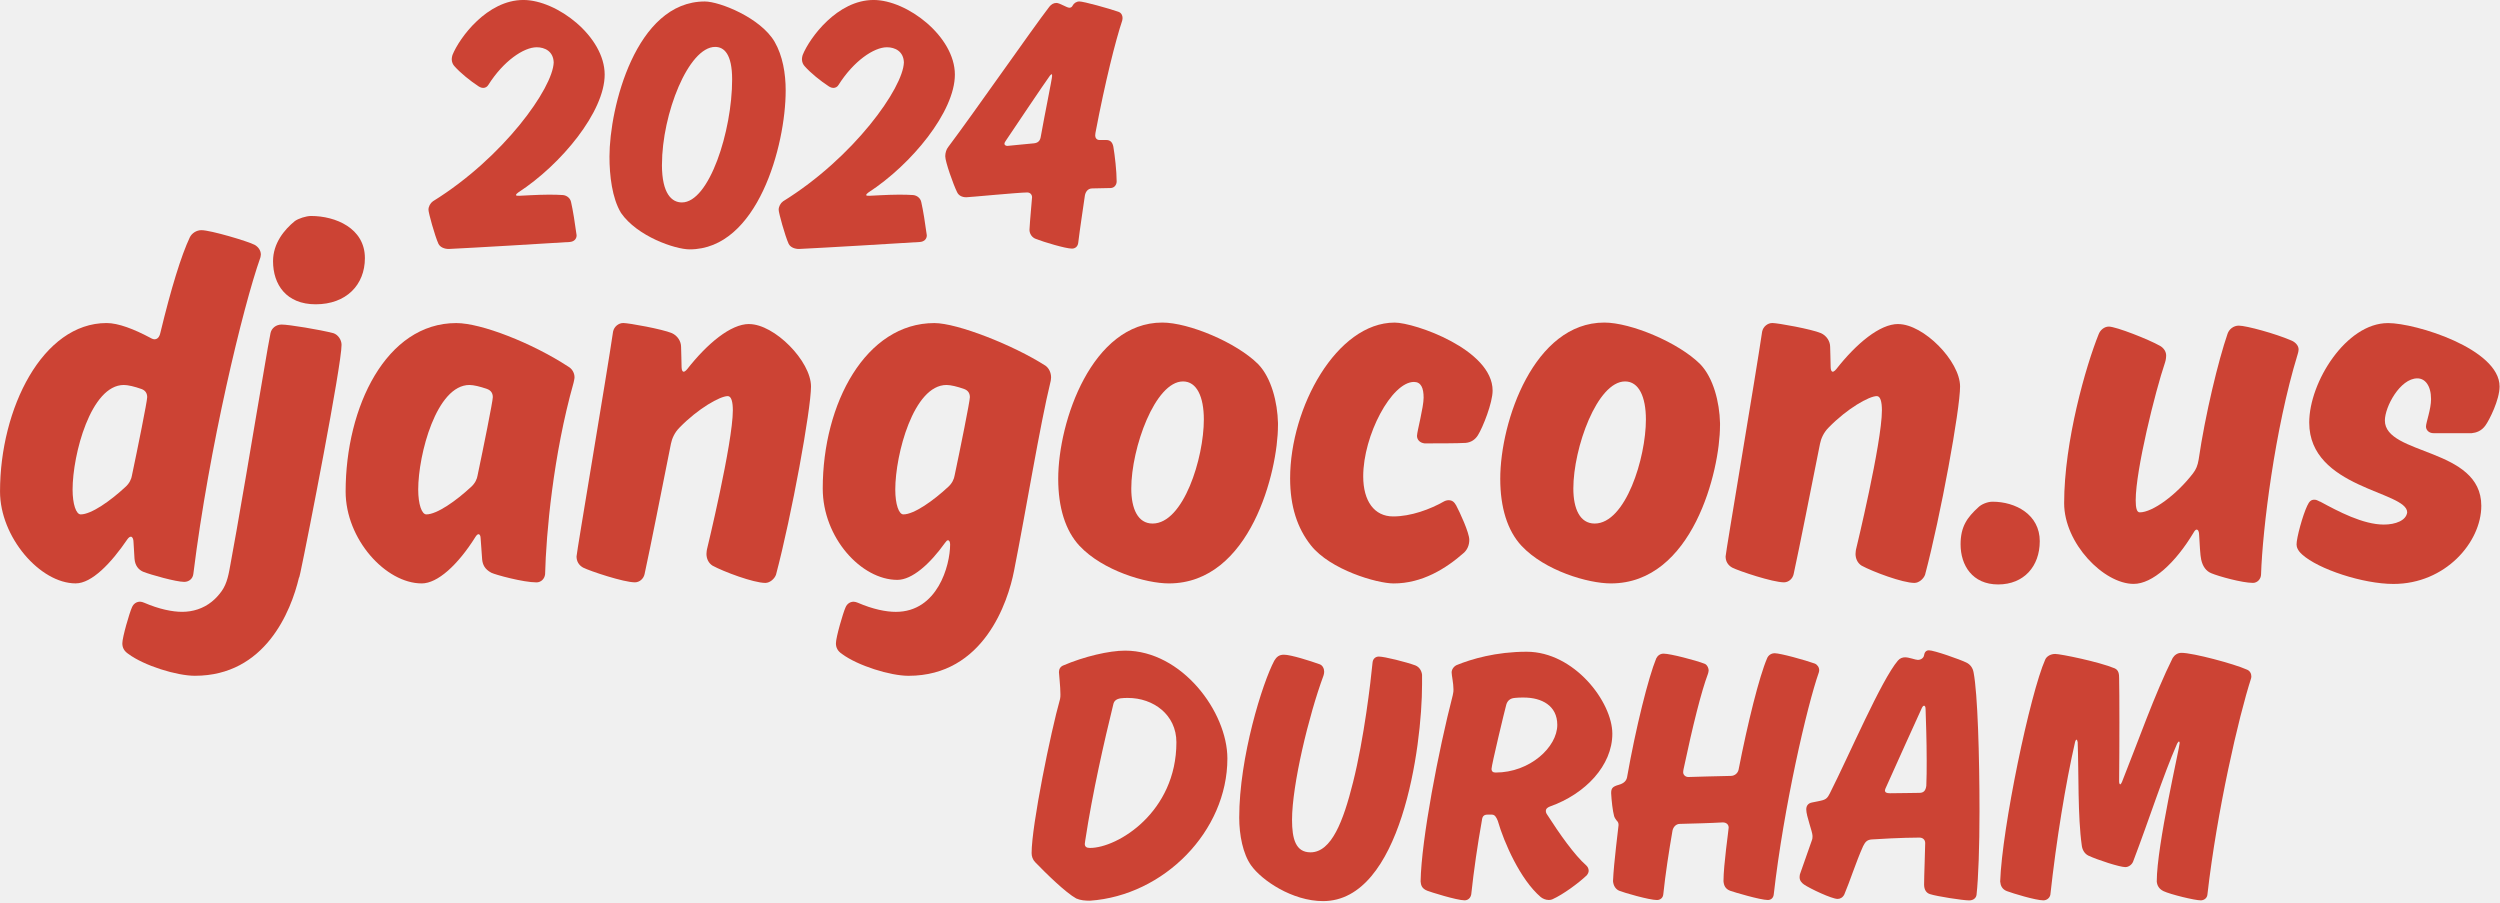
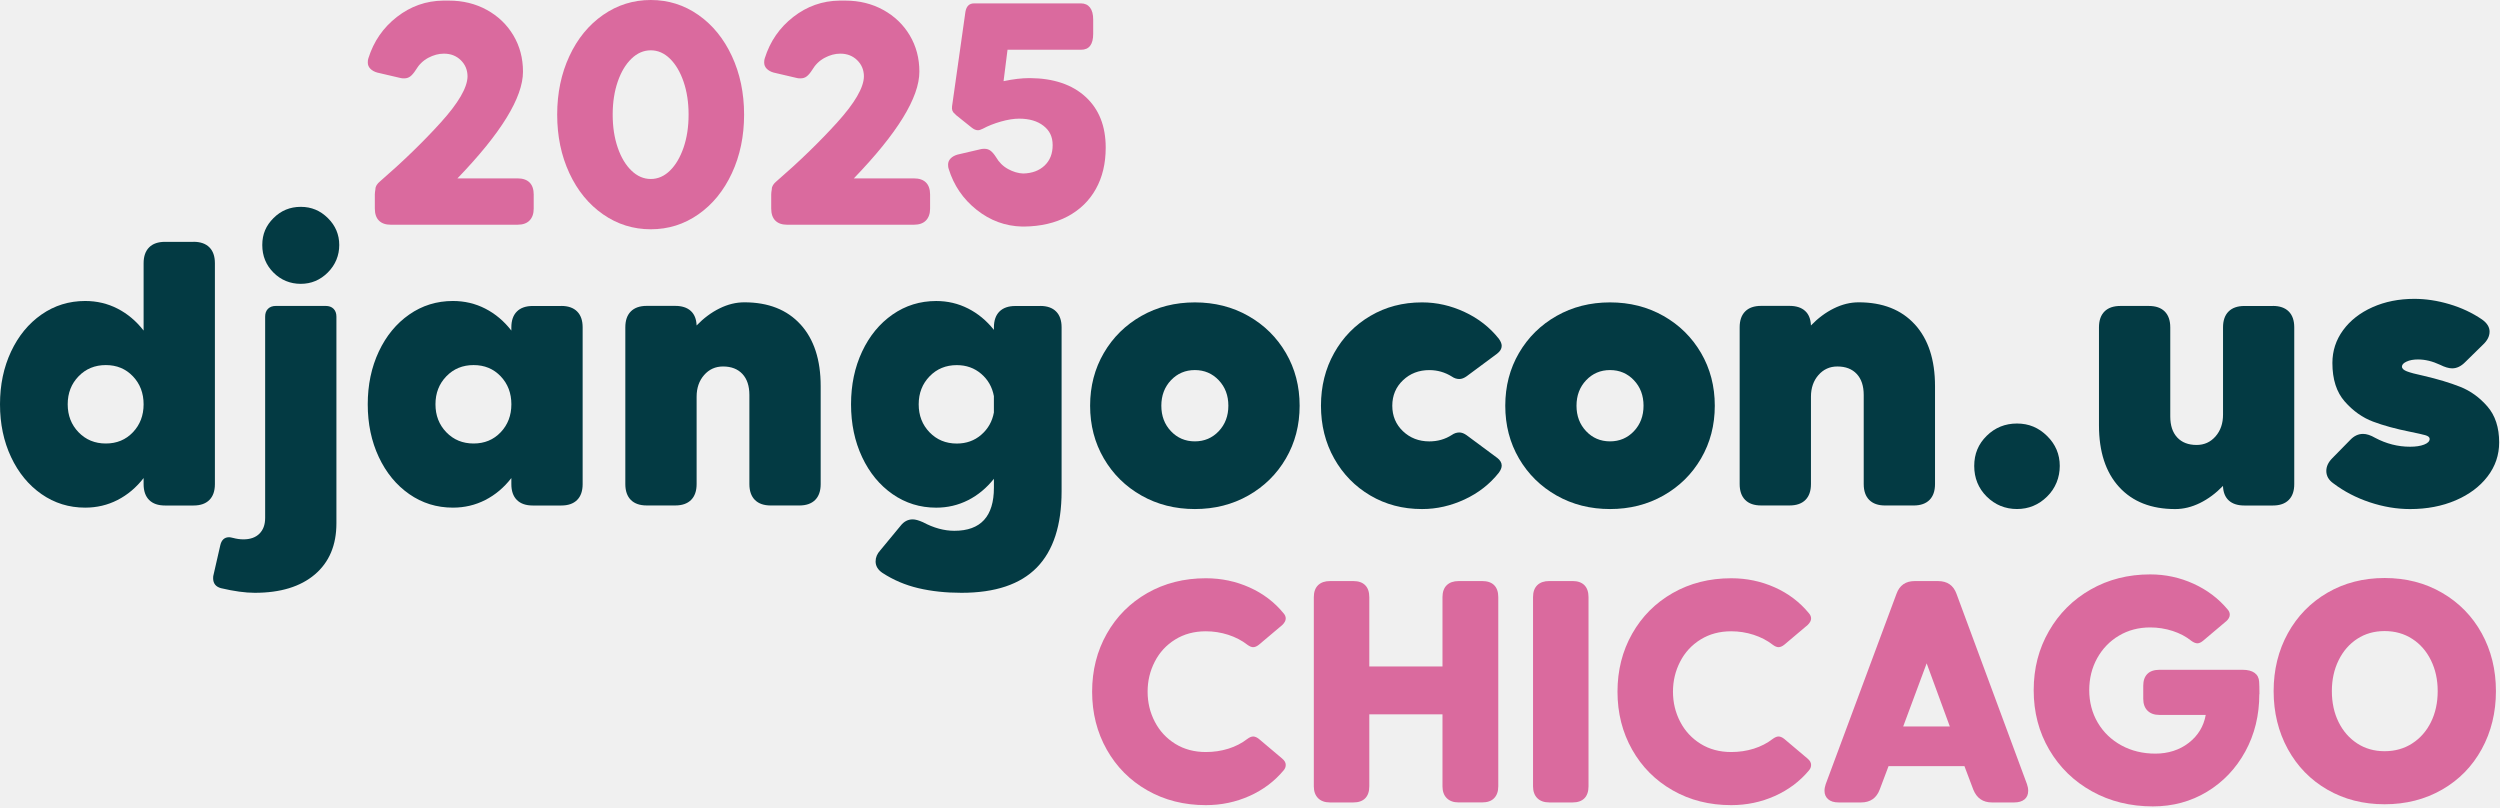
- <svg xmlns="http://www.w3.org/2000/svg" width="995" height="359" viewBox="0 0 995 359" fill="none">
-   <g clip-path="url(#clip0_75_289)">
-     <path d="M240.66 29.7C240.66 44.4 223.46 65.43 206.26 76.6C205.67 77.04 205.38 77.33 205.38 77.63C205.38 77.93 205.82 77.92 206.7 77.92C207.14 77.92 214.05 77.48 218.02 77.48C220.23 77.48 222.28 77.48 224.05 77.63C225.67 77.78 226.99 78.95 227.28 80.42C228.01 83.51 228.9 89.24 229.49 93.65C229.49 95.12 228.46 96.15 226.84 96.3C217.58 96.89 188.03 98.65 178.62 99.09C177 99.09 175.24 98.5 174.5 97.03C173.03 93.8 170.53 84.68 170.53 83.5C170.53 82.18 171.27 80.85 172.29 80.12C200.52 62.62 220.07 34.98 220.37 24.84C220.22 20.43 216.84 18.81 213.61 18.81C208.46 18.81 200.38 24.25 194.35 33.81C193.91 34.54 193.17 34.99 192.29 34.99C191.41 34.99 190.53 34.4 190.53 34.4C187.15 32.2 183.18 28.96 180.97 26.46C180.24 25.73 179.79 24.7 179.79 23.52C179.79 23.08 179.94 22.34 180.08 21.9C182.87 14.99 193.9 -0.01 208.31 -0.01C221.69 -0.01 240.66 14.55 240.66 29.69V29.7Z" fill="#CC4334" />
-     <path d="M247.13 84.69C243.6 78.81 242.57 69.84 242.57 62.34C242.57 42.93 253.01 0.59 280.5 0.59C286.38 0.59 302.7 7.06 308.29 16.62C311.52 22.21 312.7 29.26 312.7 36.03C312.7 57.94 301.53 99.25 274.47 99.25C268.74 99.25 253.59 94.1 247.12 84.69H247.13ZM263.45 65.57C263.45 77.19 267.42 80.57 271.39 80.57C282.27 80.57 291.39 52.19 291.39 31.61C291.39 21.47 288.16 18.67 284.63 18.67C274.04 18.67 263.46 45.28 263.46 65.57H263.45Z" fill="#CC4334" />
-     <path d="M380.04 29.7C380.04 44.4 362.84 65.43 345.64 76.6C345.05 77.04 344.76 77.33 344.76 77.63C344.76 77.93 345.2 77.92 346.08 77.92C346.52 77.92 353.43 77.48 357.4 77.48C359.61 77.48 361.66 77.48 363.43 77.63C365.05 77.78 366.37 78.95 366.66 80.42C367.39 83.51 368.28 89.24 368.87 93.65C368.87 95.12 367.84 96.15 366.22 96.3C356.96 96.89 327.41 98.65 318 99.09C316.38 99.09 314.62 98.5 313.88 97.03C312.41 93.8 309.91 84.68 309.91 83.5C309.91 82.18 310.65 80.85 311.67 80.12C339.9 62.62 359.45 34.98 359.75 24.84C359.6 20.43 356.22 18.81 352.99 18.81C347.84 18.81 339.76 24.25 333.73 33.81C333.29 34.54 332.55 34.99 331.67 34.99C330.79 34.99 329.91 34.4 329.91 34.4C326.53 32.2 322.56 28.96 320.35 26.46C319.62 25.73 319.17 24.7 319.17 23.52C319.17 23.08 319.32 22.34 319.46 21.9C322.25 14.99 333.28 -0.01 347.69 -0.01C361.07 -0.01 380.04 14.55 380.04 29.69V29.7Z" fill="#CC4334" />
-     <path d="M440.32 55.72C442.08 55.72 442.82 56.9 443.11 58.37C443.7 61.75 444.43 68.22 444.43 72.19C444.43 73.51 443.55 74.84 441.93 74.84C441.2 74.84 435.46 74.99 434.73 74.99C432.97 74.99 432.08 76.31 431.79 77.78C430.91 84.1 429.88 90.42 429.14 96.6C428.99 98.07 427.96 98.95 426.64 98.95C424.14 98.95 415.32 96.3 412.38 95.13C410.62 94.54 409.73 92.92 409.73 91.45C409.88 88.07 410.76 79.1 410.76 78.51C410.76 77.33 409.88 76.6 408.85 76.6C405.47 76.6 385.77 78.51 384.59 78.51C382.83 78.51 381.5 77.78 380.91 76.45C379.44 73.51 376.21 64.39 376.21 62.19C376.21 60.87 376.65 59.4 377.39 58.51C387.98 44.4 410.76 11.61 417.67 2.64C418.4 1.76 419.29 1.17 420.46 1.17C421.78 1.17 424.58 3.08 425.61 3.08C426.2 3.08 426.64 2.79 426.93 2.2C427.37 1.32 428.4 0.58 429.58 0.58C431.34 0.58 441.34 3.37 445.16 4.7C446.34 5.14 446.78 6.17 446.78 7.2C446.78 7.49 446.63 8.23 446.63 8.23C443.98 16.17 439.87 32.49 436.04 52.63C436.04 52.63 435.89 53.51 435.89 53.95C435.89 54.83 436.48 55.71 437.51 55.71H440.3L440.32 55.72ZM399.75 57.19C399.75 57.63 400.19 58.07 400.93 58.07C401.22 58.07 407.99 57.34 411.52 57.04C412.99 56.89 413.87 56.16 414.17 54.69C415.79 45.57 418.73 31.31 418.73 30.28C418.73 29.84 418.73 29.55 418.58 29.55C418.29 29.55 417.85 30.14 417.85 30.14C416.09 32.49 401.68 53.96 400.21 56.16C399.92 56.6 399.77 56.89 399.77 57.19H399.75Z" fill="#CC4334" />
-     <path d="M428.37 357.61C424.11 355.26 416.31 347.61 412.05 343.2C411.02 342.17 410.58 340.85 410.58 339.52C410.58 328.49 418.23 291.15 421.9 278.21C422.05 277.62 422.05 276.89 422.05 276.3C422.05 273.21 421.46 268.36 421.46 267.48C421.46 266.3 422.05 265.28 423.22 264.83C431.45 261.3 441.45 258.95 447.77 258.95C470.41 258.95 488.5 283.36 488.5 301.88C488.5 330.84 463.21 356.43 433.81 358.48C431.9 358.48 429.99 358.33 428.37 357.6V357.61ZM468.21 295.42C468.21 284.39 458.95 277.78 448.95 277.78C447.92 277.78 447.04 277.78 446.01 277.93C444.25 278.22 443.36 278.96 443.07 280.43C439.54 294.84 434.84 315.28 431.9 334.68C431.9 334.68 431.75 335.56 431.75 335.86C431.75 337.04 432.48 337.48 433.81 337.48C444.84 337.48 468.21 323.22 468.21 295.43V295.42Z" fill="#CC4334" />
-     <path d="M565.98 268.66V272.34C565.98 297.48 557.6 358.64 526.58 358.64C514.38 358.64 502.17 350.41 497.91 344.38C494.68 339.82 493.21 332.32 493.21 325.41C493.21 301.3 502.47 271.75 507.18 262.92C508.06 261.45 509.09 260.57 511 260.57C513.79 260.57 521.59 263.07 525.26 264.39C526.44 264.83 527.02 266.15 527.02 267.33C527.02 268.07 526.73 268.95 526.73 268.95C520.85 284.83 514.23 312.47 514.23 326.29C514.23 333.94 515.7 339.23 521.58 339.23C529.96 339.23 534.67 326.73 538.49 311.44C542.9 293.94 545.55 271.3 546.28 263.66C546.43 262.19 547.46 261.31 548.78 261.31C550.99 261.31 559.81 263.52 563.34 264.84C565.1 265.57 565.84 267.19 565.99 268.66H565.98Z" fill="#CC4334" />
-     <path d="M615.24 322.76C615.24 323.49 615.68 324.08 615.68 324.08C620.68 331.87 626.56 340.25 631.41 344.52C632 345.11 632.29 345.84 632.29 346.58C632.29 347.17 632 347.76 631.56 348.34C628.33 351.43 622.15 355.99 617.89 357.9C617.89 357.9 617.3 358.19 616.42 358.19C615.1 358.19 613.92 357.6 613.19 357.01C605.1 350.1 598.63 335.4 596.13 326.72C595.54 325.25 594.95 324.22 593.78 324.22H592.02C590.55 324.22 589.96 324.95 589.81 326.43C588.05 336.28 586.58 346.42 585.55 355.98C585.26 357.45 584.23 358.33 582.9 358.33C579.81 358.33 569.08 354.95 568.05 354.51C565.84 353.63 565.55 352.3 565.4 350.83C565.69 334.07 572.6 298.34 578.19 276.73C578.48 275.55 578.48 274.97 578.48 274.38C578.48 271.88 577.75 268.79 577.75 267.62C577.75 266.3 578.78 265.12 579.81 264.68C585.54 262.33 595.39 259.39 607.6 259.39C626.57 259.39 641.71 279.39 641.71 292.03C641.71 304.67 630.98 316 616.86 320.99C615.83 321.43 615.24 321.87 615.24 322.75V322.76ZM599.51 280.42C598.92 282.48 593.63 304.53 593.63 306C593.63 307.03 594.22 307.47 595.25 307.47C608.92 307.47 619.8 297.33 619.8 288.5C619.8 280.85 613.62 277.62 606.42 277.62C605.24 277.62 604.07 277.62 602.89 277.77C600.98 277.92 599.95 278.95 599.51 280.42Z" fill="#CC4334" />
-     <path d="M706.25 259.98C708.6 259.98 718.6 262.77 722.28 264.1C723.31 264.54 724.04 265.57 724.04 266.75C724.04 267.19 723.89 267.63 723.89 267.63C719.19 281.01 709.92 321.15 705.95 355.99C705.8 357.46 704.77 358.2 703.6 358.2C700.66 358.2 690.22 355.11 688.6 354.52C686.69 353.79 686.1 352.46 685.95 350.7C685.95 344.23 688.01 330.26 688.01 329.38C688.01 328.2 687.13 327.32 685.66 327.32C680.66 327.61 674.19 327.76 668.6 327.91C666.98 327.91 665.95 329.23 665.66 330.56C664.19 339.09 662.87 347.62 661.98 356C661.83 357.47 660.66 358.21 659.48 358.21C656.39 358.21 646.25 355.27 644.48 354.53C643.01 353.94 642.13 352.47 641.98 350.71C642.27 343.36 644.19 328.95 644.19 328.36C644.19 327.48 643.9 327.04 643.45 326.6C643.16 326.16 642.72 325.72 642.42 324.84C641.83 322.64 641.39 318.67 641.24 315.72C641.24 313.81 641.68 313.07 644.33 312.34C646.39 311.75 647.27 310.72 647.56 309.4C651.09 289.4 656.09 269.56 659.17 262.06C659.76 260.88 660.79 260.15 662.11 260.15C664.76 260.15 674.9 262.8 678.28 264.12C679.31 264.41 680.04 265.74 680.04 266.91C680.04 267.35 679.75 268.23 679.75 268.23C677.1 275.29 673.72 288.81 670.05 306.16C670.05 306.16 669.9 306.89 669.9 307.34C669.9 308.37 670.78 309.25 671.96 309.25C672.55 309.25 685.93 308.81 688.87 308.81C690.34 308.81 691.66 307.78 691.96 306.31C695.64 287.49 700.19 269.26 703.28 262.06C703.72 260.88 704.9 260 706.22 260L706.25 259.98Z" fill="#CC4334" />
-     <path d="M721.39 332.76C721.39 331 718.89 324.82 718.89 322.17C718.89 320.7 719.62 319.67 721.24 319.38C722.86 319.09 724.77 318.65 724.77 318.65C726.83 318.21 727.42 317.47 728.3 315.71C736.09 300.27 748.74 270.72 755.35 262.93C756.23 261.9 757.26 261.61 758.29 261.61C759.76 261.61 762.41 262.64 763.29 262.64C764.47 262.64 765.64 261.91 765.79 260.73C765.94 259.7 766.52 258.82 767.7 258.82C769.76 258.82 780.2 262.5 782.55 263.67C784.17 264.41 785.2 265.88 785.49 267.64C787.11 276.02 787.84 300.87 787.84 322.92C787.84 336.89 787.4 349.53 786.66 356.15C786.51 357.33 785.48 358.36 783.72 358.36C781.22 358.36 770.78 356.74 768.14 355.86C766.67 355.42 765.79 354.1 765.79 352.04C765.79 348.66 766.23 337.93 766.23 335.57C766.23 334.25 765.35 333.36 763.88 333.36C757.26 333.36 746.68 333.95 744.91 334.1C743.15 334.25 742.41 334.98 741.53 336.75C738.74 342.92 736.24 350.86 734.03 356.01C733.44 357.19 732.41 357.77 731.38 357.77C729.03 357.77 720.35 353.65 718 352.04C716.97 351.31 716.24 350.42 716.24 349.1C716.24 348.36 716.39 347.92 716.39 347.92L721.09 334.54C721.38 333.81 721.38 333.36 721.38 332.78L721.39 332.76ZM750.21 314.53C750.21 315.41 750.8 315.71 752.27 315.71C755.95 315.71 761.97 315.56 763.88 315.56C765.5 315.56 766.38 314.83 766.67 312.77C766.82 309.54 766.82 306.15 766.82 302.77C766.82 294.68 766.53 286.89 766.38 282.19C766.38 281.31 766.09 280.87 765.79 280.87C765.49 280.87 765.2 281.16 764.91 281.75C761.23 289.69 756.09 301.3 750.5 313.65C750.5 313.65 750.21 314.24 750.21 314.53Z" fill="#CC4334" />
-     <path d="M813.28 358.34C810.19 358.34 801.08 355.55 798.72 354.66C796.81 353.92 796.22 352.45 796.07 350.84C796.81 329.52 807.98 276 814.01 262.48C814.6 261.16 816.22 260.27 817.98 260.27C820.04 260.27 835.33 263.36 841.65 266C843.27 266.73 843.41 268.35 843.41 269.82C843.56 275.55 843.56 297.46 843.41 310.99C843.41 311.58 843.56 312.17 843.85 312.17C844.14 312.17 844.58 311.14 844.58 311.14C850.75 295.7 857.67 276 864.72 261.89C865.46 260.71 866.63 259.83 868.25 259.83C872.81 259.83 889.27 264.24 894.13 266.45C895.45 266.89 896.04 268.07 896.04 269.24C896.04 269.68 895.89 270.12 895.89 270.12C891.04 285.12 882.36 322.61 878.54 356.13C878.39 357.45 877.22 358.34 875.89 358.34C873.54 358.34 863.83 355.99 861.04 354.66C859.28 353.78 858.54 352.45 858.39 350.84C858.39 336.43 867.51 297.47 867.51 295.71C867.51 295.42 867.36 295.12 867.22 295.12C867.08 295.12 866.78 295.41 866.48 296C860.75 309.09 855.75 325.11 848.98 342.9C848.54 344.08 847.22 345.11 845.89 345.11C843.69 345.11 835.01 342.32 831.19 340.55C829.43 339.67 828.69 337.9 828.54 336.43C826.92 324.96 827.36 307.61 826.92 295.41C826.77 294.67 826.63 294.38 826.48 294.38C826.33 294.38 826.04 294.67 825.89 295.26C822.07 312.02 818.39 334.66 816.04 356.13C815.75 357.45 814.57 358.34 813.25 358.34H813.28Z" fill="#CC4334" />
-     <path d="M80.19 91.61C83.83 91.61 98.77 96.05 101.4 97.47C102.81 98.28 103.82 99.69 103.82 101.31C103.82 101.71 103.62 102.52 103.62 102.52C96.75 121.91 83.22 177.86 76.96 228.36C76.76 230.38 75.14 231.59 73.32 231.59C70.09 231.59 59.99 228.76 56.96 227.55C55.14 226.74 53.73 225.13 53.53 222.3L53.13 215.63C53.13 214.62 52.73 213.61 52.12 213.61C51.72 213.61 51.31 213.81 50.71 214.62C44.25 224.11 36.57 232.19 30.11 232.19C15.97 232.19 0.01 213.81 0.01 195.63C0.01 162.5 16.98 128.57 42.43 128.57C47.08 128.57 53.34 130.99 59.8 134.43C59.8 134.43 60.81 135.04 61.42 135.04C62.63 135.04 63.44 134.23 63.84 132.41C68.08 114.84 72.12 101.71 75.56 94.43C76.37 92.81 78.19 91.6 80.21 91.6L80.19 91.61ZM52.52 189.18C54.74 178.68 58.58 159.69 58.58 158.07C58.58 156.66 57.97 155.44 56.36 154.84C53.53 153.83 50.91 153.22 49.29 153.22C36.16 153.22 28.89 180.89 28.89 194.83C28.89 200.69 30.3 204.73 32.12 204.73C36.36 204.73 44.04 199.28 49.9 193.82C51.52 192.41 52.32 190.59 52.53 189.17L52.52 189.18Z" fill="#CC4334" />
-     <path d="M125.64 121.11C137.76 121.11 145.23 113.43 145.23 102.73C145.23 90.81 133.51 85.96 123.82 85.96C121.8 85.96 118.77 86.97 117.36 87.98C113.12 91.41 108.67 96.87 108.67 103.94C108.67 113.23 113.92 121.11 125.64 121.11Z" fill="#CC4334" />
-     <path d="M191.9 222.71L191.29 214.23C191.29 213.22 190.89 212.61 190.48 212.61C190.07 212.61 189.67 213.01 189.27 213.62C182.2 224.93 174.12 232.2 167.86 232.2C153.52 232.2 137.56 214.63 137.56 195.64C137.56 161.91 153.72 128.58 181.6 128.58C191.5 128.58 211.7 136.46 226.24 145.95C227.65 146.76 228.66 148.37 228.66 150.19C228.66 150.8 228.26 152.41 228.26 152.41C220.18 181.09 217.35 212.4 216.95 228.56C216.75 230.38 215.33 231.79 213.52 231.79C208.27 231.79 197.16 228.76 195.54 227.95C192.91 226.54 192.11 224.72 191.9 222.7V222.71ZM190.08 189.18C192.3 178.68 196.14 159.69 196.14 158.07C196.14 156.66 195.53 155.44 193.92 154.84C191.09 153.83 188.47 153.22 186.85 153.22C173.72 153.22 166.45 180.89 166.45 194.83C166.45 200.69 167.86 204.73 169.68 204.73C173.92 204.73 181.6 199.28 187.46 193.82C189.08 192.41 189.88 190.59 190.09 189.17L190.08 189.18Z" fill="#CC4334" />
-     <path d="M298.14 128.98C308.24 128.98 322.78 143.73 322.78 153.83C322.78 162.92 315.1 205.14 308.84 228.77C308.23 230.39 306.42 232 304.6 232C299.95 232 288.04 227.56 283.59 225.13C281.97 224.12 281.17 222.3 281.17 220.48C281.17 219.67 281.37 218.66 281.37 218.66C281.37 218.66 291.67 176.24 291.67 163.31C291.67 159.88 291.06 157.65 289.65 157.65C286.62 157.65 277.93 162.5 270.46 170.17C268.44 172.19 267.43 174.61 267.03 176.63C263.39 194.81 258.95 217.43 256.53 228.54C256.13 230.36 254.51 231.77 252.69 231.77C248.25 231.77 234.91 227.33 232.09 225.91C230.27 224.9 229.46 223.28 229.46 221.47C229.46 220.06 241.58 148.55 244 131.99C244.4 129.97 246.22 128.56 248.04 128.56C250.26 128.56 263.59 130.98 267.43 132.6C269.65 133.61 271.07 135.83 271.07 138.05C271.07 140.07 271.27 143.1 271.27 146.13C271.27 147.34 271.67 147.95 272.08 147.95C272.69 147.95 273.49 146.94 273.49 146.94C281.57 136.64 290.86 128.96 298.13 128.96L298.14 128.98Z" fill="#CC4334" />
-     <path d="M371.87 128.58C380.96 128.58 403.18 137.27 416.11 145.55C417.52 146.56 418.33 148.38 418.33 150.2C418.33 151.01 418.13 151.82 418.13 151.82C413.89 169.19 408.43 202.72 403.59 227.16C401.17 239.68 391.47 268.97 361.58 268.97C354.31 268.97 341.38 264.93 335.12 260.28C333.3 259.07 332.7 257.65 332.7 256.04C332.7 253.62 335.53 243.92 336.54 241.7C337.15 240.29 338.36 239.48 339.77 239.48C340.17 239.48 340.98 239.68 341.39 239.88C347.45 242.51 352.7 243.52 356.54 243.52C373.1 243.52 378.15 225.14 378.15 216.65C378.15 215.64 377.75 215.03 377.34 215.03C376.93 215.03 376.73 215.23 376.13 216.04C370.07 224.52 363 230.79 357.14 230.79C342.8 230.79 327.45 214.02 327.45 194.43C327.45 160.49 344.62 128.58 371.89 128.58H371.87ZM379.95 189.18C382.17 178.68 386.01 159.69 386.01 158.07C386.01 156.66 385.4 155.44 383.79 154.84C380.96 153.83 378.34 153.22 376.72 153.22C363.59 153.22 356.32 180.89 356.32 194.83C356.32 200.69 357.73 204.73 359.55 204.73C363.79 204.73 371.47 199.28 377.33 193.82C378.95 192.41 379.75 190.59 379.95 189.17V189.18Z" fill="#CC4334" />
-     <path d="M508.63 169.38C508.63 187.36 497.72 232.2 465.2 232.2C456.11 232.2 438.94 227.15 429.65 217.25C423.99 211.19 421.17 201.9 421.17 190.59C421.17 167.56 434.7 128.38 462.58 128.38C473.08 128.38 492.07 136.26 500.76 144.94C506.01 150.39 508.44 160.09 508.64 168.37V169.38H508.63ZM479.13 166.96C479.13 157.87 476.3 151.81 470.85 151.81C459.74 151.81 450.25 178.27 450.25 194.43C450.25 202.51 452.88 208.37 458.73 208.37C471.05 208.37 479.13 182.31 479.13 166.96Z" fill="#CC4334" />
-     <path d="M563.97 173.42C563.97 171.8 566.6 162.11 566.6 158.27C566.6 154.43 565.59 152.01 562.76 152.01C553.87 152.01 542.56 173.22 542.56 189.58C542.56 199.48 547 205.54 554.48 205.54C561.55 205.54 569.23 202.71 574.88 199.48C574.88 199.48 575.69 199.08 576.5 199.08C577.91 199.08 578.72 199.69 579.53 201.1C580.94 203.73 584.78 212.01 584.78 214.84C584.78 217.06 583.97 218.68 582.76 219.89C575.49 226.35 565.99 232.21 554.68 232.21C548.01 232.21 529.43 226.76 521.75 217.06C516.3 210.19 513.47 201.51 513.47 190.4C513.47 162.12 532.05 128.39 555.08 128.39C562.96 128.39 594.06 139.1 594.06 155.46C594.06 160.31 590.22 170 588.2 173.24C587.19 174.86 585.57 176.07 583.35 176.27C580.12 176.47 571.63 176.47 566.99 176.47C565.17 176.27 563.96 175.06 563.96 173.44L563.97 173.42Z" fill="#CC4334" />
-     <path d="M684.56 169.38C684.56 187.36 673.65 232.2 641.13 232.2C632.04 232.2 614.87 227.15 605.58 217.25C599.92 211.19 597.1 201.9 597.1 190.59C597.1 167.56 610.63 128.38 638.51 128.38C649.01 128.38 668 136.26 676.69 144.94C681.94 150.39 684.37 160.09 684.57 168.37V169.38H684.56ZM655.07 166.96C655.07 157.87 652.24 151.81 646.79 151.81C635.68 151.81 626.19 178.27 626.19 194.43C626.19 202.51 628.82 208.37 634.67 208.37C646.99 208.37 655.07 182.31 655.07 166.96Z" fill="#CC4334" />
-     <path d="M755.47 128.98C765.57 128.98 780.11 143.73 780.11 153.83C780.11 162.92 772.43 205.14 766.17 228.77C765.56 230.39 763.75 232 761.93 232C757.28 232 745.37 227.56 740.92 225.13C739.3 224.12 738.5 222.3 738.5 220.48C738.5 219.67 738.7 218.66 738.7 218.66C738.7 218.66 749 176.24 749 163.31C749 159.88 748.39 157.65 746.98 157.65C743.95 157.65 735.26 162.5 727.79 170.17C725.77 172.19 724.76 174.61 724.36 176.63C720.72 194.81 716.28 217.43 713.86 228.54C713.46 230.36 711.84 231.77 710.02 231.77C705.58 231.77 692.24 227.33 689.42 225.91C687.6 224.9 686.79 223.28 686.79 221.47C686.79 220.06 698.91 148.55 701.33 131.99C701.73 129.97 703.55 128.56 705.37 128.56C707.59 128.56 720.92 130.98 724.76 132.6C726.98 133.61 728.4 135.83 728.4 138.05C728.4 140.07 728.6 143.1 728.6 146.13C728.6 147.34 729 147.95 729.41 147.95C730.02 147.95 730.82 146.94 730.82 146.94C738.9 136.64 748.19 128.96 755.46 128.96L755.47 128.98Z" fill="#CC4334" />
-     <path d="M811.82 215.44C811.82 225.34 805.56 232.61 795.26 232.61C784.96 232.61 780.31 224.93 780.31 216.65C780.31 209.58 782.94 205.94 787.38 201.9C788.59 200.69 791.02 199.68 793.04 199.68C802.13 199.68 811.83 204.73 811.83 215.44H811.82Z" fill="#CC4334" />
-     <path d="M914.84 139.08C914.84 139.89 914.44 141.1 914.44 141.1C905.35 170.79 900.5 210.59 899.9 228.56C899.9 230.38 898.49 231.99 896.67 231.99C892.43 231.99 882.93 229.36 880.11 228.15C878.09 227.34 876.68 225.52 876.07 222.7C875.67 221.08 875.46 216.24 875.26 213C875.26 211.59 874.86 210.78 874.25 210.78C873.64 210.78 873.04 211.99 873.04 211.99C865.77 224.11 856.68 232.39 849.2 232.39C837.28 232.39 821.53 216.23 821.53 200.27C821.53 175.63 830.22 145.53 835.27 133.01C835.88 131.39 837.49 129.98 839.31 129.98C842.14 129.98 855.07 135.03 859.71 137.66C861.12 138.47 862.13 139.88 862.13 141.5C862.13 142.91 861.73 144.13 861.73 144.13C857.69 156.05 850.01 187.16 850.01 199.07C850.01 202.1 850.41 203.92 851.63 203.92C856.68 203.92 866.17 197.05 872.84 188.37C874.05 186.75 874.66 185.34 875.06 182.92C877.69 164.94 882.94 143.33 886.57 132.83C887.18 131.01 888.99 129.6 891.01 129.6C894.04 129.6 905.76 132.83 911.82 135.46C913.44 136.07 914.85 137.48 914.85 139.1L914.84 139.08Z" fill="#CC4334" />
-     <path d="M950.39 128.58C961.5 128.58 994.83 138.88 994.83 153.83C994.83 159.08 990.79 167.16 989.17 169.38C987.55 171.6 985.53 172.21 983.72 172.41H968.57C966.55 172.41 965.54 171 965.54 169.78C965.54 168.16 967.56 162.91 967.56 158.87C967.56 153.42 965.14 150.59 962.11 150.59C955.24 150.59 949.18 161.9 949.18 167.36C949.18 181.3 987.56 178.07 987.56 201.3C987.56 215.84 973.22 232.41 952.61 232.41C940.49 232.41 922.71 226.55 916.25 220.69C914.43 219.07 914.03 217.66 914.03 216.65C914.03 214.02 916.45 205.14 918.27 201.3C919.08 199.48 919.89 198.88 921.1 198.88C922.31 198.88 923.12 199.69 923.52 199.69C930.59 203.53 940.49 208.78 948.77 208.78C953.42 208.78 957.66 207.16 958.06 203.93C958.06 195.45 919.07 194.44 919.07 168.18C919.07 152.02 933.82 128.59 950.38 128.59L950.39 128.58Z" fill="#CC4334" />
-     <path d="M135.94 137.26C135.94 145.34 122.41 214.63 119.58 227.76C119.43 228.42 119.27 229.11 119.1 229.8C119.07 229.8 119.04 229.8 119.01 229.81C115.81 243.38 105.51 268.96 77.57 268.96C70.3 268.96 57.37 264.92 51.11 260.28C49.29 259.07 48.69 257.65 48.69 256.04C48.69 253.61 51.52 243.92 52.53 241.69C53.13 240.28 54.34 239.47 55.76 239.47C56.16 239.47 56.97 239.67 57.37 239.88C63.43 242.5 68.69 243.51 72.52 243.51C76.77 243.51 80.89 242.19 84.22 239.53C85.73 238.33 87.04 236.9 88.17 235.34C90.49 232.14 91.07 228.16 91.76 224.37C92.56 219.98 93.36 215.58 94.14 211.18C95.44 203.87 96.69 196.56 97.94 189.25C99.28 181.39 100.6 173.53 101.93 165.67C103.12 158.61 104.31 151.56 105.54 144.51C106.23 140.55 106.86 136.56 107.66 132.61C108.07 130.59 109.88 129.17 112.11 129.17C114.93 129.17 127.26 131.19 132.71 132.61C134.53 133.21 135.94 135.23 135.94 137.25V137.26Z" fill="#CC4334" />
+ <svg xmlns="http://www.w3.org/2000/svg" width="1775" height="573" viewBox="0 0 1775 573" fill="none">
+   <g clip-path="url(#clip0_146_292)">
+     <path d="M137.393 171.672C142.283 171.672 146.036 172.981 148.653 175.598C151.27 178.215 152.579 181.968 152.579 186.858V343.724C152.579 348.613 151.27 352.367 148.653 354.984C146.036 357.601 142.283 358.909 137.393 358.909H117.146C112.256 358.909 108.503 357.601 105.886 354.984C103.269 352.367 101.96 348.613 101.96 343.724V339.419C96.726 346.169 90.58 351.351 83.486 354.984C76.41 358.617 68.731 360.424 60.467 360.424C49 360.424 38.67 357.222 29.476 350.817C20.282 344.412 13.068 335.632 7.851 324.509C2.617 313.37 0 300.887 0 287.062C0 273.237 2.617 260.754 7.851 249.615C13.085 238.475 20.282 229.712 29.476 223.307C38.67 216.902 49 213.7 60.467 213.7C68.731 213.7 76.41 215.507 83.486 219.14C90.562 222.773 96.726 227.955 101.96 234.705V186.892C101.96 182.003 103.269 178.249 105.886 175.632C108.503 173.015 112.256 171.707 117.146 171.707H137.393V171.672ZM94.367 306.913C99.429 301.593 101.96 294.982 101.96 287.045C101.96 279.108 99.429 272.496 94.367 267.176C89.305 261.856 82.901 259.205 75.136 259.205C67.371 259.205 60.932 261.856 55.784 267.176C50.636 272.496 48.07 279.108 48.07 287.045C48.07 294.982 50.636 301.593 55.784 306.913C60.932 312.234 67.371 314.885 75.136 314.885C82.901 314.885 89.305 312.234 94.367 306.913Z" fill="#033A43" />
+     <path d="M231.261 217.212C233.62 217.212 235.479 217.883 236.822 219.244C238.165 220.604 238.854 222.446 238.854 224.805V371.547C238.854 387.059 233.758 399.163 223.548 407.858C213.338 416.535 199.134 420.891 180.918 420.891C174.169 420.891 166.163 419.789 156.883 417.603C153.181 416.587 151.322 414.228 151.322 410.526C151.322 409.511 151.408 408.753 151.58 408.254L156.384 387.249C157.227 383.375 159.345 381.429 162.702 381.429C163.202 381.429 164.131 381.602 165.492 381.929C168.022 382.6 170.467 382.944 172.826 382.944C177.716 382.944 181.503 381.584 184.207 378.898C186.91 376.195 188.253 372.494 188.253 367.759V224.805C188.253 222.446 188.924 220.586 190.284 219.244C191.644 217.901 193.487 217.212 195.845 217.212H231.261ZM194.193 193.556C188.872 188.235 186.221 181.71 186.221 173.945C186.221 166.18 188.872 160.154 194.193 154.834C199.513 149.514 205.952 146.863 213.545 146.863C221.137 146.863 227.37 149.514 232.776 154.834C238.165 160.154 240.868 166.525 240.868 173.945C240.868 181.366 238.165 188.029 232.776 193.435C227.387 198.841 220.965 201.527 213.545 201.527C206.124 201.527 199.495 198.876 194.193 193.556Z" fill="#033A43" />
+     <path d="M398.491 217.212C403.381 217.212 407.135 218.52 409.752 221.137C412.369 223.754 413.677 227.508 413.677 232.397V343.724C413.677 348.613 412.369 352.367 409.752 354.984C407.135 357.601 403.381 358.909 398.491 358.909H378.244C373.354 358.909 369.601 357.601 366.984 354.984C364.367 352.367 363.059 348.613 363.059 343.724V339.419C357.824 346.169 351.678 351.351 344.584 354.984C337.508 358.617 329.829 360.424 321.565 360.424C310.098 360.424 299.768 357.222 290.574 350.817C281.38 344.412 274.166 335.632 268.949 324.509C263.715 313.37 261.098 300.887 261.098 287.062C261.098 273.237 263.715 260.754 268.949 249.615C274.183 238.475 281.38 229.712 290.574 223.307C299.768 216.902 310.098 213.7 321.565 213.7C329.829 213.7 337.508 215.507 344.584 219.14C351.661 222.773 357.824 227.955 363.059 234.705V232.432C363.059 227.542 364.367 223.789 366.984 221.172C369.601 218.555 373.354 217.246 378.244 217.246H398.491V217.212ZM355.483 306.913C360.545 301.593 363.076 294.982 363.076 287.045C363.076 279.108 360.545 272.496 355.483 267.176C350.421 261.856 344.016 259.205 336.251 259.205C328.486 259.205 322.047 261.856 316.899 267.176C311.751 272.496 309.186 279.108 309.186 287.045C309.186 294.982 311.751 301.593 316.899 306.913C322.047 312.233 328.486 314.885 336.251 314.885C344.016 314.885 350.421 312.233 355.483 306.913Z" fill="#033A43" />
+     <path d="M568.391 230.366C577.912 240.834 582.681 255.417 582.681 274.132V343.706C582.681 348.596 581.372 352.349 578.755 354.966C576.138 357.583 572.385 358.892 567.495 358.892H547.248C542.358 358.892 538.605 357.583 535.988 354.966C533.371 352.349 532.062 348.596 532.062 343.706V280.451C532.062 274.046 530.427 269.07 527.121 265.523C523.815 261.977 519.236 260.203 513.33 260.203C507.924 260.203 503.465 262.235 499.918 266.281C496.371 270.327 494.598 275.475 494.598 281.707V343.689C494.598 348.579 493.289 352.332 490.672 354.949C488.055 357.566 484.302 358.875 479.412 358.875H459.165C454.275 358.875 450.522 357.566 447.905 354.949C445.288 352.332 443.979 348.579 443.979 343.689V232.363C443.979 227.473 445.288 223.72 447.905 221.103C450.522 218.486 454.275 217.177 459.165 217.177H479.412C484.13 217.177 487.797 218.365 490.414 220.724C493.031 223.083 494.426 226.544 494.581 231.089C499.642 225.855 505.083 221.809 510.902 218.951C516.722 216.076 522.576 214.646 528.481 214.646C545.509 214.646 558.801 219.881 568.339 230.331L568.391 230.366Z" fill="#033A43" />
+     <path d="M738.548 217.212C743.438 217.212 747.191 218.52 749.808 221.137C752.425 223.754 753.734 227.508 753.734 232.397V348.786C753.734 372.907 747.862 390.95 736.155 402.934C724.43 414.9 706.593 420.891 682.644 420.891C671.504 420.891 661.312 419.789 652.032 417.603C642.752 415.416 634.229 411.783 626.481 406.721C623.279 404.535 621.678 401.832 621.678 398.629C621.678 395.754 622.78 393.154 624.966 390.778L639.394 373.32C641.753 370.29 644.628 368.757 648.003 368.757C649.862 368.757 652.307 369.429 655.337 370.789C662.93 374.835 670.351 376.867 677.599 376.867C696.314 376.867 705.68 366.657 705.68 346.255V339.936C700.446 346.513 694.334 351.575 687.344 355.121C680.337 358.668 672.796 360.442 664.704 360.442C653.237 360.442 642.907 357.239 633.713 350.834C624.519 344.43 617.305 335.649 612.088 324.527C606.854 313.387 604.237 300.905 604.237 287.079C604.237 273.254 606.854 260.771 612.088 249.632C617.322 238.492 624.519 229.729 633.713 223.324C642.907 216.919 653.237 213.717 664.704 213.717C672.796 213.717 680.354 215.49 687.344 219.037C694.334 222.584 700.464 227.645 705.68 234.222V232.449C705.68 227.559 706.989 223.806 709.606 221.189C712.223 218.572 715.976 217.264 720.866 217.264H738.582L738.548 217.212ZM696.676 308.687C701.479 304.555 704.475 299.286 705.663 292.881V281.243C704.475 274.838 701.497 269.569 696.676 265.437C691.872 261.305 686.087 259.239 679.338 259.239C671.573 259.239 665.117 261.89 659.986 267.211C654.838 272.531 652.273 279.142 652.273 287.079C652.273 295.016 654.838 301.628 659.986 306.948C665.134 312.268 671.573 314.919 679.338 314.919C686.087 314.919 691.855 312.853 696.676 308.721V308.687Z" fill="#033A43" />
+     <path d="M886.306 224.305C897.6 230.71 906.502 239.491 912.992 250.613C919.483 261.753 922.737 274.235 922.737 288.061C922.737 301.886 919.483 314.368 912.992 325.508C906.502 336.648 897.6 345.411 886.306 351.816C875.011 358.221 862.357 361.423 848.359 361.423C834.362 361.423 821.707 358.221 810.413 351.816C799.101 345.411 790.217 336.63 783.726 325.508C777.235 314.386 773.981 301.886 773.981 288.061C773.981 274.235 777.235 261.753 783.726 250.613C790.217 239.474 799.118 230.71 810.413 224.305C821.707 217.901 834.362 214.698 848.359 214.698C862.357 214.698 875.011 217.901 886.306 224.305ZM865.301 306.156C869.846 301.352 872.136 295.326 872.136 288.061C872.136 280.795 869.863 274.769 865.301 269.965C860.755 265.162 855.091 262.751 848.342 262.751C841.593 262.751 835.946 265.162 831.383 269.965C826.838 274.769 824.548 280.812 824.548 288.061C824.548 295.309 826.82 301.352 831.383 306.156C835.928 310.96 841.593 313.37 848.342 313.37C855.091 313.37 860.738 310.96 865.301 306.156Z" fill="#033A43" />
+     <path d="M1062.92 324.991C1065.11 326.679 1066.21 328.538 1066.21 330.553C1066.21 332.068 1065.54 333.755 1064.18 335.614C1057.77 343.707 1049.66 350.042 1039.88 354.588C1030.1 359.133 1020.07 361.423 1009.77 361.423H1009.51C996.014 361.423 983.824 358.221 972.943 351.816C962.061 345.411 953.504 336.63 947.255 325.508C941.005 314.368 937.888 301.886 937.888 288.061C937.888 274.235 941.005 261.753 947.255 250.613C953.487 239.474 962.061 230.71 972.943 224.305C983.824 217.901 996.014 214.698 1009.51 214.698H1009.77C1020.07 214.698 1030.1 216.971 1039.88 221.533C1049.66 226.096 1057.75 232.415 1064.18 240.507C1065.52 242.366 1066.21 244.054 1066.21 245.569C1066.21 247.6 1065.11 249.443 1062.92 251.13L1041.42 267.073C1039.56 268.433 1037.78 269.105 1036.1 269.105C1034.24 269.105 1032.46 268.519 1030.78 267.331C1025.89 264.301 1020.57 262.769 1014.83 262.769C1007.41 262.769 1001.16 265.179 996.117 269.983C991.055 274.786 988.524 280.829 988.524 288.078C988.524 295.326 991.055 301.37 996.117 306.173C1001.18 310.977 1007.41 313.387 1014.83 313.387C1020.74 313.387 1026.04 311.872 1030.78 308.825C1032.46 307.654 1034.24 307.051 1036.1 307.051C1037.78 307.051 1039.56 307.723 1041.42 309.083L1062.92 325.026V324.991Z" fill="#033A43" />
+     <path d="M1181.06 224.305C1192.36 230.71 1201.26 239.491 1207.75 250.613C1214.24 261.753 1217.5 274.235 1217.5 288.061C1217.5 301.886 1214.24 314.368 1207.75 325.508C1201.26 336.648 1192.36 345.411 1181.06 351.816C1169.77 358.221 1157.12 361.423 1143.12 361.423C1129.12 361.423 1116.47 358.221 1105.17 351.816C1093.86 345.411 1084.98 336.63 1078.48 325.508C1071.99 314.386 1068.74 301.886 1068.74 288.061C1068.74 274.235 1071.99 261.753 1078.48 250.613C1084.98 239.474 1093.88 230.71 1105.17 224.305C1116.47 217.901 1129.12 214.698 1143.12 214.698C1157.12 214.698 1169.77 217.901 1181.06 224.305ZM1160.08 306.156C1164.62 301.352 1166.91 295.326 1166.91 288.061C1166.91 280.795 1164.64 274.769 1160.08 269.965C1155.53 265.162 1149.87 262.751 1143.12 262.751C1136.37 262.751 1130.72 265.162 1126.16 269.965C1121.61 274.769 1119.32 280.812 1119.32 288.061C1119.32 295.309 1121.6 301.352 1126.16 306.156C1130.7 310.96 1136.37 313.37 1143.12 313.37C1149.87 313.37 1155.51 310.96 1160.08 306.156Z" fill="#033A43" />
+     <path d="M1359.57 230.366C1369.09 240.834 1373.86 255.417 1373.86 274.132V343.706C1373.86 348.596 1372.55 352.349 1369.94 354.966C1367.32 357.583 1363.57 358.892 1358.68 358.892H1338.43C1333.54 358.892 1329.79 357.583 1327.17 354.966C1324.55 352.349 1323.24 348.596 1323.24 343.706V280.451C1323.24 274.046 1321.61 269.07 1318.3 265.523C1315.01 261.977 1310.42 260.203 1304.51 260.203C1299.1 260.203 1294.65 262.235 1291.1 266.281C1287.55 270.327 1285.78 275.475 1285.78 281.707V343.689C1285.78 348.579 1284.47 352.332 1281.85 354.949C1279.24 357.566 1275.48 358.875 1270.59 358.875H1250.35C1245.46 358.875 1241.7 357.566 1239.09 354.949C1236.47 352.332 1235.16 348.579 1235.16 343.689V232.363C1235.16 227.473 1236.47 223.72 1239.09 221.103C1241.7 218.486 1245.46 217.177 1250.35 217.177H1270.59C1275.31 217.177 1278.98 218.365 1281.59 220.724C1284.21 223.083 1285.61 226.544 1285.76 231.089C1290.82 225.855 1296.26 221.809 1302.08 218.951C1307.9 216.076 1313.76 214.646 1319.66 214.646C1336.69 214.646 1349.98 219.881 1359.52 230.331L1359.57 230.366Z" fill="#033A43" />
+     <path d="M1410.55 352.573C1404.65 346.668 1401.7 339.419 1401.7 330.811C1401.7 322.202 1404.65 315.247 1410.55 309.427C1416.46 303.608 1423.62 300.698 1432.06 300.698C1440.49 300.698 1447.45 303.642 1453.44 309.548C1459.43 315.453 1462.43 322.547 1462.43 330.794C1462.43 339.041 1459.43 346.651 1453.44 352.556C1447.45 358.462 1440.32 361.406 1432.06 361.406C1423.79 361.406 1416.46 358.462 1410.55 352.556V352.573Z" fill="#033A43" />
+     <path d="M1613.73 217.212C1618.62 217.212 1622.37 218.52 1624.99 221.137C1627.61 223.754 1628.92 227.508 1628.92 232.397V343.724C1628.92 348.613 1627.61 352.367 1624.99 354.984C1622.37 357.601 1618.62 358.909 1613.73 358.909H1593.48C1588.77 358.909 1585.1 357.738 1582.48 355.363C1579.87 353.004 1578.47 349.543 1578.32 344.998C1573.25 350.232 1567.81 354.278 1561.99 357.136C1556.17 359.994 1550.3 361.44 1544.42 361.44C1527.37 361.44 1514.1 356.206 1504.56 345.755C1495.02 335.305 1490.27 320.704 1490.27 301.989V232.415C1490.27 227.525 1491.58 223.772 1494.19 221.155C1496.81 218.538 1500.56 217.229 1505.45 217.229H1525.7C1530.59 217.229 1534.34 218.538 1536.96 221.155C1539.58 223.772 1540.89 227.525 1540.89 232.415V295.671C1540.89 302.075 1542.52 307.051 1545.83 310.598C1549.12 314.145 1553.71 315.918 1559.62 315.918C1565.01 315.918 1569.48 313.886 1573.03 309.84C1576.58 305.794 1578.35 300.646 1578.35 294.414V232.432C1578.35 227.542 1579.66 223.789 1582.28 221.172C1584.89 218.555 1588.65 217.246 1593.54 217.246H1613.78L1613.73 217.212Z" fill="#033A43" />
+     <path d="M1708.86 263.647C1711.22 264.576 1715.18 265.627 1720.75 266.815C1730.88 269.173 1739.55 271.79 1746.82 274.666C1754.07 277.541 1760.47 282.172 1766.05 288.577C1771.61 294.982 1774.4 303.504 1774.4 314.127C1774.4 323.063 1771.66 331.121 1766.17 338.283C1760.68 345.463 1753.14 351.11 1743.53 355.242C1733.92 359.374 1723.11 361.44 1711.15 361.44C1701.69 361.44 1692.17 359.839 1682.55 356.637C1672.94 353.434 1664.33 348.958 1656.74 343.224C1653.37 340.866 1651.68 337.904 1651.68 334.375C1651.68 331.172 1653.11 328.142 1655.98 325.267L1668.64 312.371C1671.34 309.513 1674.37 308.067 1677.75 308.067C1680.28 308.067 1683.13 308.997 1686.35 310.856C1694.27 315.074 1702.54 317.175 1711.15 317.175C1715.19 317.175 1718.52 316.675 1721.13 315.66C1723.75 314.644 1725.06 313.301 1725.06 311.614C1725.06 310.443 1724.01 309.548 1721.89 308.962C1719.77 308.377 1716.19 307.568 1711.15 306.552C1701.02 304.52 1692.26 302.127 1684.84 299.338C1677.42 296.549 1670.75 291.831 1664.85 285.168C1658.94 278.505 1656 269.363 1656 257.724C1656 249.115 1658.53 241.368 1663.59 234.446C1668.65 227.525 1675.61 222.084 1684.46 218.124C1693.31 214.164 1703.23 212.184 1714.19 212.184C1722.29 212.184 1730.6 213.441 1739.12 215.972C1747.65 218.503 1755.36 222.136 1762.28 226.853C1765.83 229.384 1767.6 232.26 1767.6 235.462C1767.6 238.664 1766.09 241.712 1763.06 244.57L1750.16 257.225C1747.29 260.1 1744.25 261.529 1741.05 261.529C1738.69 261.529 1735.82 260.685 1732.44 258.998C1727.04 256.467 1721.82 255.21 1716.76 255.21C1713.56 255.21 1710.85 255.709 1708.67 256.725C1706.48 257.741 1705.38 258.912 1705.38 260.272C1705.38 261.632 1706.57 262.769 1708.93 263.681L1708.86 263.647Z" fill="#033A43" />
+     <path d="M910.496 538.76C912.08 540.051 912.872 541.497 912.872 543.081C912.872 544.528 912.372 545.819 911.357 546.972C904.866 554.772 896.774 560.832 887.115 565.154C877.439 569.475 867.126 571.645 856.158 571.645C840.714 571.645 826.855 568.15 814.596 561.142C802.32 554.152 792.73 544.51 785.809 532.235C778.888 519.976 775.41 506.254 775.41 491.103C775.41 475.952 778.87 462.23 785.809 449.971C792.73 437.712 802.337 428.071 814.596 421.063C826.855 414.073 840.714 410.561 856.158 410.561C867.126 410.561 877.439 412.73 887.115 417.052C896.791 421.39 904.866 427.52 911.357 435.457C912.372 436.61 912.872 437.833 912.872 439.141C912.872 440.588 912.08 442.103 910.496 443.687L893.829 457.753C892.383 458.907 891.023 459.492 889.715 459.492C888.561 459.492 887.184 458.924 885.6 457.753C881.709 454.723 877.198 452.381 872.067 450.711C866.936 449.058 861.633 448.215 856.158 448.215C847.928 448.215 840.68 450.16 834.396 454.051C828.111 457.942 823.273 463.176 819.899 469.753C816.507 476.33 814.803 483.424 814.803 491.086C814.803 498.747 816.49 505.841 819.899 512.4C823.291 518.977 828.129 524.194 834.396 528.102C840.68 531.994 847.928 533.939 856.158 533.939C861.788 533.939 867.126 533.147 872.17 531.563C877.215 529.979 881.691 527.672 885.6 524.642C887.184 523.488 888.561 522.903 889.715 522.903C891.006 522.903 892.383 523.488 893.829 524.642L910.496 538.708V538.76Z" fill="#DA6A9E" />
+     <path d="M1052.3 412.541C1056.05 412.541 1058.91 413.522 1060.85 415.468C1062.8 417.413 1063.78 420.271 1063.78 424.025V558.25C1063.78 561.865 1062.8 564.672 1060.85 566.686C1058.91 568.718 1056.05 569.716 1052.3 569.716H1035.63C1032.01 569.716 1029.21 568.701 1027.19 566.686C1025.18 564.672 1024.16 561.848 1024.16 558.25V507.166H972.202V558.25C972.202 562.003 971.221 564.844 969.275 566.807C967.33 568.752 964.54 569.734 960.942 569.734H944.276C940.66 569.734 937.854 568.718 935.839 566.703C933.825 564.689 932.809 561.865 932.809 558.267V424.042C932.809 420.288 933.825 417.448 935.839 415.485C937.854 413.539 940.677 412.558 944.276 412.558H960.942C964.54 412.558 967.33 413.539 969.275 415.485C971.221 417.43 972.202 420.288 972.202 424.042V473.18H1024.16V424.042C1024.16 420.288 1025.18 417.448 1027.19 415.485C1029.21 413.539 1032.03 412.558 1035.63 412.558H1052.3V412.541Z" fill="#DA6A9E" />
+     <path d="M1099.92 569.716C1096.3 569.716 1093.5 568.701 1091.48 566.686C1089.47 564.672 1088.45 561.848 1088.45 558.25V424.025C1088.45 420.271 1089.47 417.43 1091.48 415.468C1093.5 413.522 1096.32 412.541 1099.92 412.541H1116.59C1120.18 412.541 1122.97 413.522 1124.92 415.468C1126.86 417.413 1127.85 420.271 1127.85 424.025V558.25C1127.85 562.003 1126.86 564.844 1124.92 566.807C1122.97 568.752 1120.18 569.734 1116.59 569.734H1099.92V569.716Z" fill="#DA6A9E" />
+     <path d="M1283.51 538.76C1285.09 540.051 1285.88 541.497 1285.88 543.081C1285.88 544.528 1285.38 545.819 1284.37 546.972C1277.88 554.772 1269.78 560.832 1260.12 565.154C1250.45 569.475 1240.14 571.645 1229.17 571.645C1213.72 571.645 1199.86 568.15 1187.61 561.142C1175.33 554.152 1165.74 544.51 1158.82 532.235C1151.9 519.976 1148.42 506.254 1148.42 491.103C1148.42 475.952 1151.88 462.23 1158.82 449.971C1165.74 437.712 1175.35 428.071 1187.61 421.063C1199.86 414.073 1213.72 410.561 1229.17 410.561C1240.14 410.561 1250.45 412.73 1260.12 417.052C1269.8 421.39 1277.88 427.52 1284.37 435.457C1285.38 436.61 1285.88 437.833 1285.88 439.141C1285.88 440.588 1285.09 442.103 1283.51 443.687L1266.84 457.753C1265.39 458.907 1264.03 459.492 1262.72 459.492C1261.57 459.492 1260.19 458.924 1258.61 457.753C1254.72 454.723 1250.21 452.381 1245.08 450.711C1239.95 449.058 1234.64 448.215 1229.17 448.215C1220.94 448.215 1213.69 450.16 1207.41 454.051C1201.12 457.942 1196.28 463.176 1192.91 469.753C1189.52 476.33 1187.81 483.424 1187.81 491.086C1187.81 498.747 1189.5 505.841 1192.91 512.4C1196.3 518.977 1201.14 524.194 1207.41 528.102C1213.69 531.994 1220.94 533.939 1229.17 533.939C1234.8 533.939 1240.14 533.147 1245.18 531.563C1250.23 529.979 1254.7 527.672 1258.61 524.642C1260.19 523.488 1261.57 522.903 1262.72 522.903C1264.02 522.903 1265.39 523.488 1266.84 524.642L1283.51 538.708V538.76Z" fill="#DA6A9E" />
+     <path d="M1439.15 556.735C1439.72 558.319 1440.01 559.903 1440.01 561.504C1440.01 564.104 1439.15 566.118 1437.41 567.564C1435.67 569.01 1433.23 569.734 1430.06 569.734H1414.25C1407.9 569.734 1403.49 566.703 1401.05 560.643L1394.76 543.977H1340.86L1334.57 560.643C1332.27 566.703 1327.86 569.734 1321.37 569.734H1305.35C1302.19 569.734 1299.72 568.976 1298 567.461C1296.26 565.946 1295.4 563.966 1295.4 561.504C1295.4 559.92 1295.7 558.336 1296.26 556.735L1346.49 421.649C1348.66 415.588 1352.98 412.558 1359.47 412.558H1375.93C1382.56 412.558 1386.96 415.588 1389.13 421.649L1439.15 556.735ZM1367.92 470.993L1351.26 515.809H1384.38L1367.94 470.993H1367.92Z" fill="#DA6A9E" />
+     <path d="M1604.11 492.859C1604.11 507.872 1600.78 521.439 1594.16 533.56C1587.51 545.681 1578.45 555.202 1566.99 562.141C1555.52 569.062 1542.71 572.54 1528.56 572.54C1512.55 572.54 1498.1 568.976 1485.26 561.831C1472.41 554.686 1462.31 544.838 1454.95 532.286C1447.6 519.735 1443.92 505.669 1443.92 490.07C1443.92 474.471 1447.52 460.628 1454.75 448.077C1461.96 435.526 1471.84 425.677 1484.41 418.532C1496.96 411.387 1511.05 407.823 1526.63 407.823C1537.46 407.823 1547.7 410.027 1557.38 414.435C1567.06 418.842 1575.13 424.937 1581.62 432.719C1582.64 433.873 1583.14 435.095 1583.14 436.404C1583.14 437.988 1582.34 439.503 1580.76 440.949L1564.09 455.016C1562.65 456.169 1561.36 456.754 1560.2 456.754C1558.91 456.754 1557.47 456.186 1555.88 455.016C1552.13 451.985 1547.69 449.644 1542.57 447.974C1537.44 446.321 1532.14 445.477 1526.66 445.477C1518.43 445.477 1511.03 447.423 1504.47 451.314C1497.91 455.205 1492.75 460.559 1488.99 467.326C1485.24 474.109 1483.36 481.685 1483.36 490.053C1483.36 498.42 1485.38 506.254 1489.42 513.106C1493.47 519.959 1499.07 525.331 1506.21 529.239C1513.36 533.13 1521.4 535.075 1530.35 535.075C1539.3 535.075 1547.48 532.51 1554.06 527.397C1560.62 522.283 1564.63 515.672 1566.07 507.597H1533.17C1529.56 507.597 1526.75 506.581 1524.74 504.567C1522.7 502.552 1521.71 499.729 1521.71 496.13V486.816C1521.71 483.217 1522.69 480.428 1524.63 478.483C1526.58 476.537 1529.44 475.556 1533.19 475.556H1592.3C1595.89 475.556 1598.72 476.279 1600.73 477.725C1602.75 479.171 1603.83 481.272 1603.99 484.009C1604.12 485.886 1604.21 488.692 1604.21 492.446V492.876L1604.11 492.859Z" fill="#DA6A9E" />
+     <path d="M1733.89 420.891C1745.94 427.899 1755.33 437.488 1762.04 449.678C1768.75 461.885 1772.11 475.556 1772.11 490.707C1772.11 505.858 1768.75 519.58 1762.04 531.839C1755.33 544.114 1745.94 553.704 1733.89 560.626C1721.84 567.547 1708.24 571.025 1693.09 571.025C1677.93 571.025 1664.37 567.564 1652.38 560.626C1640.4 553.704 1631.07 544.097 1624.35 531.839C1617.64 519.58 1614.28 505.858 1614.28 490.707C1614.28 475.556 1617.64 461.885 1624.35 449.678C1631.07 437.488 1640.4 427.881 1652.38 420.891C1664.37 413.901 1677.93 410.389 1693.09 410.389C1708.24 410.389 1721.84 413.884 1733.89 420.891ZM1712.68 527.827C1718.38 524.143 1722.82 519.098 1725.99 512.676C1729.16 506.254 1730.76 498.937 1730.76 490.707C1730.76 482.477 1729.17 475.332 1725.99 468.841C1722.82 462.35 1718.38 457.254 1712.68 453.587C1706.98 449.902 1700.45 448.06 1693.09 448.06C1685.72 448.06 1679.23 449.902 1673.6 453.587C1667.97 457.271 1663.56 462.35 1660.39 468.841C1657.2 475.332 1655.62 482.632 1655.62 490.707C1655.62 498.782 1657.2 506.254 1660.39 512.676C1663.56 519.098 1667.97 524.143 1673.6 527.827C1679.23 531.512 1685.72 533.354 1693.09 533.354C1700.45 533.354 1706.98 531.512 1712.68 527.827Z" fill="#DA6A9E" />
+     <path d="M367.449 126.65C371.202 126.65 374.06 127.631 376.006 129.576C377.951 131.522 378.933 134.38 378.933 138.133V148.085C378.933 151.701 377.951 154.507 376.006 156.521C374.06 158.553 371.202 159.552 367.449 159.552H277.386C273.77 159.552 270.998 158.57 269.053 156.625C267.107 154.679 266.126 151.821 266.126 148.068V138.116C266.126 137.255 266.264 135.947 266.556 134.225C266.556 132.348 267.71 130.472 270.017 128.595C286.029 114.735 300.319 100.893 312.888 87.033C325.439 73.173 331.792 62.275 331.947 54.337C331.947 49.723 330.363 45.867 327.178 42.75C324.01 39.651 320.033 38.102 315.264 38.102H315.04C311.424 38.102 307.791 39.083 304.107 41.029C300.422 42.974 297.427 45.901 295.12 49.792C293.828 51.824 292.554 53.287 291.332 54.234C290.109 55.181 288.629 55.646 286.89 55.646C285.874 55.646 285.082 55.577 284.514 55.422L267.848 51.531C265.833 50.963 264.197 50.05 262.975 48.828C261.753 47.605 261.133 46.125 261.133 44.386C261.133 43.095 261.271 42.079 261.563 41.356C265.317 29.372 272.066 19.593 281.811 12.018C291.556 4.442 302.488 0.585 314.609 0.43H318.724C328.676 0.43 337.663 2.634 345.669 7.042C353.675 11.449 359.959 17.475 364.505 25.12C369.05 32.764 371.323 41.356 371.323 50.877C371.323 69.213 355.81 94.471 324.785 126.65H367.432H367.449Z" fill="#DA6A9E" />
+     <path d="M495.838 10.606C505.944 17.682 513.881 27.427 519.649 39.84C525.417 52.254 528.309 66.114 528.309 81.403C528.309 96.692 525.417 110.551 519.649 122.965C513.881 135.379 505.944 145.124 495.838 152.183C485.731 159.259 474.471 162.788 462.057 162.788C449.644 162.788 438.349 159.259 428.174 152.183C417.999 145.106 410.027 135.379 404.259 122.965C398.492 110.551 395.599 96.692 395.599 81.403C395.599 66.114 398.492 52.254 404.259 39.84C410.027 27.427 417.999 17.682 428.174 10.606C438.349 3.53 449.644 0 462.057 0C474.471 0 485.731 3.53 495.838 10.606ZM475.693 121.123C479.739 117.163 482.942 111.705 485.335 104.784C487.711 97.862 488.899 90.063 488.899 81.403C488.899 72.743 487.711 64.943 485.335 58.022C482.959 51.101 479.739 45.643 475.693 41.683C471.647 37.723 467.102 35.726 462.057 35.726C457.013 35.726 452.416 37.706 448.318 41.683C444.203 45.66 440.949 51.101 438.573 58.022C436.197 64.943 435.009 72.743 435.009 81.403C435.009 90.063 436.197 97.862 438.573 104.784C440.949 111.705 444.203 117.163 448.318 121.123C452.433 125.1 457.013 127.08 462.057 127.08C467.102 127.08 471.647 125.1 475.693 121.123Z" fill="#DA6A9E" />
+     <path d="M648.881 126.65C652.634 126.65 655.492 127.631 657.438 129.576C659.383 131.522 660.365 134.38 660.365 138.133V148.085C660.365 151.701 659.383 154.507 657.438 156.521C655.492 158.553 652.634 159.552 648.881 159.552H558.818C555.202 159.552 552.43 158.57 550.485 156.625C548.539 154.679 547.558 151.821 547.558 148.068V138.116C547.558 137.255 547.696 135.947 547.988 134.225C547.988 132.348 549.142 130.472 551.449 128.595C567.461 114.735 581.751 100.893 594.32 87.033C606.871 73.173 613.224 62.275 613.379 54.337C613.379 49.723 611.795 45.867 608.61 42.75C605.442 39.651 601.465 38.102 596.696 38.102H596.472C592.856 38.102 589.223 39.083 585.539 41.029C581.855 42.974 578.859 45.901 576.552 49.792C575.26 51.824 573.986 53.287 572.764 54.234C571.541 55.181 570.061 55.646 568.322 55.646C567.306 55.646 566.514 55.577 565.946 55.422L549.28 51.531C547.265 50.963 545.63 50.05 544.407 48.828C543.185 47.605 542.565 46.125 542.565 44.386C542.565 43.095 542.703 42.079 542.995 41.356C546.749 29.372 553.498 19.593 563.243 12.018C572.988 4.442 583.921 0.585 596.041 0.43H600.156C610.108 0.43 619.095 2.634 627.101 7.042C635.107 11.449 641.392 17.475 645.937 25.12C650.482 32.764 652.755 41.356 652.755 50.877C652.755 69.213 637.242 94.471 606.217 126.65H648.864H648.881Z" fill="#DA6A9E" />
+     <path d="M778.027 134.225C773.344 142.593 766.629 149.101 757.9 153.715C749.171 158.329 738.875 160.722 727.047 160.86H725.755C713.772 160.567 702.994 156.607 693.387 148.946C683.78 141.301 677.186 131.625 673.57 119.935C673.277 119.212 673.14 118.196 673.14 116.905C673.14 115.166 673.759 113.702 674.982 112.463C676.204 111.24 677.823 110.328 679.854 109.759L696.521 105.868C697.089 105.731 697.898 105.645 698.897 105.645C700.635 105.645 702.099 106.109 703.339 107.056C704.561 108.003 705.835 109.467 707.126 111.498C709.296 115.252 712.171 118.093 715.787 120.055C719.385 122.001 722.932 123.051 726.392 123.189C732.746 123.051 737.825 121.174 741.647 117.559C745.469 113.96 747.38 109.122 747.38 103.062C747.38 97.002 745.211 92.715 740.889 89.323C736.568 85.931 730.783 84.244 723.569 84.244C719.815 84.244 715.528 84.932 710.69 86.293C705.852 87.67 701.565 89.357 697.812 91.389C696.366 92.112 695.212 92.473 694.351 92.473C692.905 92.473 691.39 91.819 689.806 90.528L678.976 81.868L677.892 80.783C676.308 79.629 675.653 77.891 675.946 75.583L685.467 8.264C686.19 4.373 688.205 2.41 691.528 2.41H767.507C770.245 2.41 772.379 3.392 773.895 5.337C775.41 7.283 776.167 10.141 776.167 13.894V24.07C776.167 31.576 773.275 35.33 767.507 35.33H715.339L712.533 57.626C719.316 56.18 725.445 55.456 730.938 55.456H731.368C748.103 55.594 761.24 60.036 770.761 68.765C780.282 77.495 785.051 89.512 785.051 104.818C785.051 116.078 782.71 125.892 778.009 134.26L778.027 134.225Z" fill="#DA6A9E" />
  </g>
  <defs>
-     <clipPath id="clip0_75_289">
-       <rect width="994.83" height="358.64" fill="white" />
+     <clipPath id="clip0_146_292">
+       <rect width="1774.39" height="572.54" fill="white" />
    </clipPath>
  </defs>
</svg>
